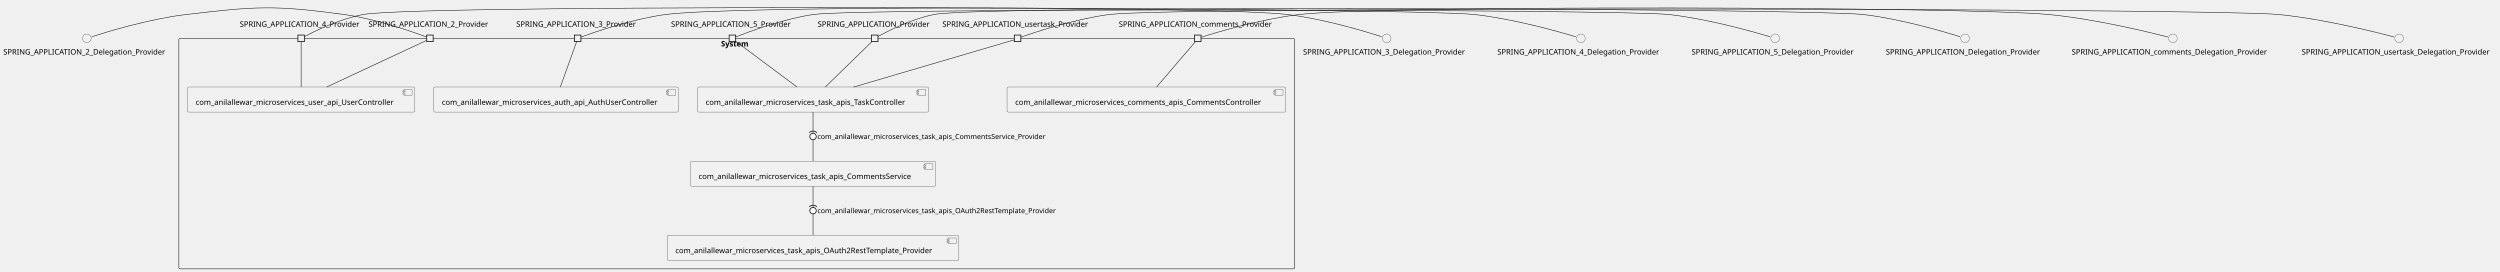
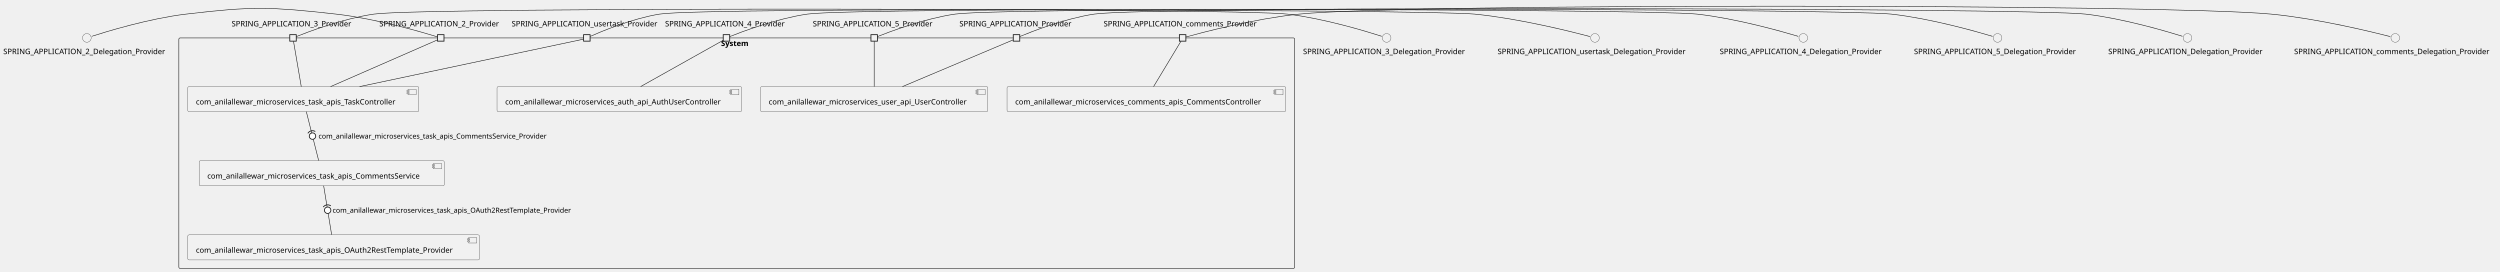
<svg xmlns="http://www.w3.org/2000/svg" xmlns:xlink="http://www.w3.org/1999/xlink" contentStyleType="text/css" height="502px" preserveAspectRatio="none" style="width:4620px;height:502px;background:#FFFFFF;" version="1.1" viewBox="0 0 4620 502" width="4620px" zoomAndPan="magnify">
  <defs />
  <g>
    <g id="cluster_System">
-       <rect fill="none" height="426" rx="2.5" ry="2.5" style="stroke:#181818;stroke-width:1.0;" width="2062" x="330.5" y="70.82" />
-       <text fill="#000000" font-family="sans-serif" font-size="14" font-weight="bold" lengthAdjust="spacing" textLength="58" x="1332.5" y="85.815">System</text>
+       <rect fill="none" height="426" rx="2.5" ry="2.5" style="stroke:#181818;stroke-width:1.0;" width="2062" x="330.5" y="70.06" />
+       <text fill="#000000" font-family="sans-serif" font-size="14" font-weight="bold" lengthAdjust="spacing" textLength="58" x="1332.5" y="85.055">System</text>
    </g>
    <g id="elem_com_anilallewar_microservices_auth_api_AuthUserController">
-       <a href="anilallewar-microservices-basics-spring-boot.repository#_S9aoefVNEe661ODsa5qgpA" target="_top" title="anilallewar-microservices-basics-spring-boot.repository#_S9aoefVNEe661ODsa5qgpA" xlink:actuate="onRequest" xlink:href="anilallewar-microservices-basics-spring-boot.repository#_S9aoefVNEe661ODsa5qgpA" xlink:show="new" xlink:title="anilallewar-microservices-basics-spring-boot.repository#_S9aoefVNEe661ODsa5qgpA" xlink:type="simple">
-         <rect fill="#F1F1F1" height="46.297" rx="2.5" ry="2.5" style="stroke:#181818;stroke-width:0.5;" width="452" x="801.5" y="160.82" />
-         <rect fill="#F1F1F1" height="10" style="stroke:#181818;stroke-width:0.5;" width="15" x="1233.5" y="165.82" />
-         <rect fill="#F1F1F1" height="2" style="stroke:#181818;stroke-width:0.5;" width="4" x="1231.5" y="167.82" />
-         <rect fill="#F1F1F1" height="2" style="stroke:#181818;stroke-width:0.5;" width="4" x="1231.5" y="171.82" />
-         <text fill="#000000" font-family="sans-serif" font-size="14" lengthAdjust="spacing" textLength="412" x="816.5" y="193.815">com_anilallewar_microservices_auth_api_AuthUserController</text>
+       <a href="anilallewar-microservices-basics-spring-boot.repository#_XT2q6vYWEe6rDoSWoe1wjw" target="_top" title="anilallewar-microservices-basics-spring-boot.repository#_XT2q6vYWEe6rDoSWoe1wjw" xlink:actuate="onRequest" xlink:href="anilallewar-microservices-basics-spring-boot.repository#_XT2q6vYWEe6rDoSWoe1wjw" xlink:show="new" xlink:title="anilallewar-microservices-basics-spring-boot.repository#_XT2q6vYWEe6rDoSWoe1wjw" xlink:type="simple">
+         <rect fill="#F1F1F1" height="46.297" rx="2.5" ry="2.5" style="stroke:#181818;stroke-width:0.5;" width="452" x="918.5" y="160.06" />
+         <rect fill="#F1F1F1" height="10" style="stroke:#181818;stroke-width:0.5;" width="15" x="1350.5" y="165.06" />
+         <rect fill="#F1F1F1" height="2" style="stroke:#181818;stroke-width:0.5;" width="4" x="1348.5" y="167.06" />
+         <rect fill="#F1F1F1" height="2" style="stroke:#181818;stroke-width:0.5;" width="4" x="1348.5" y="171.06" />
+         <text fill="#000000" font-family="sans-serif" font-size="14" lengthAdjust="spacing" textLength="412" x="933.5" y="193.055">com_anilallewar_microservices_auth_api_AuthUserController</text>
      </a>
    </g>
    <g id="elem_com_anilallewar_microservices_comments_apis_CommentsController">
-       <a href="anilallewar-microservices-basics-spring-boot.repository#_S9aoefVNEe661ODsa5qgpA" target="_top" title="anilallewar-microservices-basics-spring-boot.repository#_S9aoefVNEe661ODsa5qgpA" xlink:actuate="onRequest" xlink:href="anilallewar-microservices-basics-spring-boot.repository#_S9aoefVNEe661ODsa5qgpA" xlink:show="new" xlink:title="anilallewar-microservices-basics-spring-boot.repository#_S9aoefVNEe661ODsa5qgpA" xlink:type="simple">
-         <rect fill="#F1F1F1" height="46.297" rx="2.5" ry="2.5" style="stroke:#181818;stroke-width:0.5;" width="515" x="1861" y="160.82" />
-         <rect fill="#F1F1F1" height="10" style="stroke:#181818;stroke-width:0.5;" width="15" x="2356" y="165.82" />
-         <rect fill="#F1F1F1" height="2" style="stroke:#181818;stroke-width:0.5;" width="4" x="2354" y="167.82" />
-         <rect fill="#F1F1F1" height="2" style="stroke:#181818;stroke-width:0.5;" width="4" x="2354" y="171.82" />
-         <text fill="#000000" font-family="sans-serif" font-size="14" lengthAdjust="spacing" textLength="475" x="1876" y="193.815">com_anilallewar_microservices_comments_apis_CommentsController</text>
+       <a href="anilallewar-microservices-basics-spring-boot.repository#_XT2q6vYWEe6rDoSWoe1wjw" target="_top" title="anilallewar-microservices-basics-spring-boot.repository#_XT2q6vYWEe6rDoSWoe1wjw" xlink:actuate="onRequest" xlink:href="anilallewar-microservices-basics-spring-boot.repository#_XT2q6vYWEe6rDoSWoe1wjw" xlink:show="new" xlink:title="anilallewar-microservices-basics-spring-boot.repository#_XT2q6vYWEe6rDoSWoe1wjw" xlink:type="simple">
+         <rect fill="#F1F1F1" height="46.297" rx="2.5" ry="2.5" style="stroke:#181818;stroke-width:0.5;" width="515" x="1861" y="160.06" />
+         <rect fill="#F1F1F1" height="10" style="stroke:#181818;stroke-width:0.5;" width="15" x="2356" y="165.06" />
+         <rect fill="#F1F1F1" height="2" style="stroke:#181818;stroke-width:0.5;" width="4" x="2354" y="167.06" />
+         <rect fill="#F1F1F1" height="2" style="stroke:#181818;stroke-width:0.5;" width="4" x="2354" y="171.06" />
+         <text fill="#000000" font-family="sans-serif" font-size="14" lengthAdjust="spacing" textLength="475" x="1876" y="193.055">com_anilallewar_microservices_comments_apis_CommentsController</text>
      </a>
    </g>
    <g id="elem_com_anilallewar_microservices_task_apis_CommentsService">
-       <a href="anilallewar-microservices-basics-spring-boot.repository#_S9aoefVNEe661ODsa5qgpA" target="_top" title="anilallewar-microservices-basics-spring-boot.repository#_S9aoefVNEe661ODsa5qgpA" xlink:actuate="onRequest" xlink:href="anilallewar-microservices-basics-spring-boot.repository#_S9aoefVNEe661ODsa5qgpA" xlink:show="new" xlink:title="anilallewar-microservices-basics-spring-boot.repository#_S9aoefVNEe661ODsa5qgpA" xlink:type="simple">
-         <rect fill="#F1F1F1" height="46.297" rx="2.5" ry="2.5" style="stroke:#181818;stroke-width:0.5;" width="453" x="1276" y="297.82" />
-         <rect fill="#F1F1F1" height="10" style="stroke:#181818;stroke-width:0.5;" width="15" x="1709" y="302.82" />
-         <rect fill="#F1F1F1" height="2" style="stroke:#181818;stroke-width:0.5;" width="4" x="1707" y="304.82" />
-         <rect fill="#F1F1F1" height="2" style="stroke:#181818;stroke-width:0.5;" width="4" x="1707" y="308.82" />
-         <text fill="#000000" font-family="sans-serif" font-size="14" lengthAdjust="spacing" textLength="413" x="1291" y="330.815">com_anilallewar_microservices_task_apis_CommentsService</text>
+       <a href="anilallewar-microservices-basics-spring-boot.repository#_XT2q6vYWEe6rDoSWoe1wjw" target="_top" title="anilallewar-microservices-basics-spring-boot.repository#_XT2q6vYWEe6rDoSWoe1wjw" xlink:actuate="onRequest" xlink:href="anilallewar-microservices-basics-spring-boot.repository#_XT2q6vYWEe6rDoSWoe1wjw" xlink:show="new" xlink:title="anilallewar-microservices-basics-spring-boot.repository#_XT2q6vYWEe6rDoSWoe1wjw" xlink:type="simple">
+         <rect fill="#F1F1F1" height="46.297" rx="2.5" ry="2.5" style="stroke:#181818;stroke-width:0.5;" width="453" x="368" y="297.06" />
+         <rect fill="#F1F1F1" height="10" style="stroke:#181818;stroke-width:0.5;" width="15" x="801" y="302.06" />
+         <rect fill="#F1F1F1" height="2" style="stroke:#181818;stroke-width:0.5;" width="4" x="799" y="304.06" />
+         <rect fill="#F1F1F1" height="2" style="stroke:#181818;stroke-width:0.5;" width="4" x="799" y="308.06" />
+         <text fill="#000000" font-family="sans-serif" font-size="14" lengthAdjust="spacing" textLength="413" x="383" y="330.055">com_anilallewar_microservices_task_apis_CommentsService</text>
      </a>
    </g>
    <g id="elem_com_anilallewar_microservices_task_apis_OAuth2RestTemplate_Provider">
-       <a href="anilallewar-microservices-basics-spring-boot.repository#_S9aoefVNEe661ODsa5qgpA" target="_top" title="anilallewar-microservices-basics-spring-boot.repository#_S9aoefVNEe661ODsa5qgpA" xlink:actuate="onRequest" xlink:href="anilallewar-microservices-basics-spring-boot.repository#_S9aoefVNEe661ODsa5qgpA" xlink:show="new" xlink:title="anilallewar-microservices-basics-spring-boot.repository#_S9aoefVNEe661ODsa5qgpA" xlink:type="simple">
-         <rect fill="#F1F1F1" height="46.297" rx="2.5" ry="2.5" style="stroke:#181818;stroke-width:0.5;" width="539" x="1233" y="434.82" />
-         <rect fill="#F1F1F1" height="10" style="stroke:#181818;stroke-width:0.5;" width="15" x="1752" y="439.82" />
-         <rect fill="#F1F1F1" height="2" style="stroke:#181818;stroke-width:0.5;" width="4" x="1750" y="441.82" />
-         <rect fill="#F1F1F1" height="2" style="stroke:#181818;stroke-width:0.5;" width="4" x="1750" y="445.82" />
-         <text fill="#000000" font-family="sans-serif" font-size="14" lengthAdjust="spacing" textLength="499" x="1248" y="467.815">com_anilallewar_microservices_task_apis_OAuth2RestTemplate_Provider</text>
+       <a href="anilallewar-microservices-basics-spring-boot.repository#_XT2q6vYWEe6rDoSWoe1wjw" target="_top" title="anilallewar-microservices-basics-spring-boot.repository#_XT2q6vYWEe6rDoSWoe1wjw" xlink:actuate="onRequest" xlink:href="anilallewar-microservices-basics-spring-boot.repository#_XT2q6vYWEe6rDoSWoe1wjw" xlink:show="new" xlink:title="anilallewar-microservices-basics-spring-boot.repository#_XT2q6vYWEe6rDoSWoe1wjw" xlink:type="simple">
+         <rect fill="#F1F1F1" height="46.297" rx="2.5" ry="2.5" style="stroke:#181818;stroke-width:0.5;" width="539" x="347" y="434.06" />
+         <rect fill="#F1F1F1" height="10" style="stroke:#181818;stroke-width:0.5;" width="15" x="866" y="439.06" />
+         <rect fill="#F1F1F1" height="2" style="stroke:#181818;stroke-width:0.5;" width="4" x="864" y="441.06" />
+         <rect fill="#F1F1F1" height="2" style="stroke:#181818;stroke-width:0.5;" width="4" x="864" y="445.06" />
+         <text fill="#000000" font-family="sans-serif" font-size="14" lengthAdjust="spacing" textLength="499" x="362" y="467.055">com_anilallewar_microservices_task_apis_OAuth2RestTemplate_Provider</text>
      </a>
    </g>
    <g id="elem_com_anilallewar_microservices_task_apis_TaskController">
-       <a href="anilallewar-microservices-basics-spring-boot.repository#_S9aoefVNEe661ODsa5qgpA" target="_top" title="anilallewar-microservices-basics-spring-boot.repository#_S9aoefVNEe661ODsa5qgpA" xlink:actuate="onRequest" xlink:href="anilallewar-microservices-basics-spring-boot.repository#_S9aoefVNEe661ODsa5qgpA" xlink:show="new" xlink:title="anilallewar-microservices-basics-spring-boot.repository#_S9aoefVNEe661ODsa5qgpA" xlink:type="simple">
-         <rect fill="#F1F1F1" height="46.297" rx="2.5" ry="2.5" style="stroke:#181818;stroke-width:0.5;" width="427" x="1289" y="160.82" />
-         <rect fill="#F1F1F1" height="10" style="stroke:#181818;stroke-width:0.5;" width="15" x="1696" y="165.82" />
-         <rect fill="#F1F1F1" height="2" style="stroke:#181818;stroke-width:0.5;" width="4" x="1694" y="167.82" />
-         <rect fill="#F1F1F1" height="2" style="stroke:#181818;stroke-width:0.5;" width="4" x="1694" y="171.82" />
-         <text fill="#000000" font-family="sans-serif" font-size="14" lengthAdjust="spacing" textLength="387" x="1304" y="193.815">com_anilallewar_microservices_task_apis_TaskController</text>
+       <a href="anilallewar-microservices-basics-spring-boot.repository#_XT2q6vYWEe6rDoSWoe1wjw" target="_top" title="anilallewar-microservices-basics-spring-boot.repository#_XT2q6vYWEe6rDoSWoe1wjw" xlink:actuate="onRequest" xlink:href="anilallewar-microservices-basics-spring-boot.repository#_XT2q6vYWEe6rDoSWoe1wjw" xlink:show="new" xlink:title="anilallewar-microservices-basics-spring-boot.repository#_XT2q6vYWEe6rDoSWoe1wjw" xlink:type="simple">
+         <rect fill="#F1F1F1" height="46.297" rx="2.5" ry="2.5" style="stroke:#181818;stroke-width:0.5;" width="427" x="347" y="160.06" />
+         <rect fill="#F1F1F1" height="10" style="stroke:#181818;stroke-width:0.5;" width="15" x="754" y="165.06" />
+         <rect fill="#F1F1F1" height="2" style="stroke:#181818;stroke-width:0.5;" width="4" x="752" y="167.06" />
+         <rect fill="#F1F1F1" height="2" style="stroke:#181818;stroke-width:0.5;" width="4" x="752" y="171.06" />
+         <text fill="#000000" font-family="sans-serif" font-size="14" lengthAdjust="spacing" textLength="387" x="362" y="193.055">com_anilallewar_microservices_task_apis_TaskController</text>
      </a>
    </g>
    <g id="elem_com_anilallewar_microservices_user_api_UserController">
-       <a href="anilallewar-microservices-basics-spring-boot.repository#_S9aoefVNEe661ODsa5qgpA" target="_top" title="anilallewar-microservices-basics-spring-boot.repository#_S9aoefVNEe661ODsa5qgpA" xlink:actuate="onRequest" xlink:href="anilallewar-microservices-basics-spring-boot.repository#_S9aoefVNEe661ODsa5qgpA" xlink:show="new" xlink:title="anilallewar-microservices-basics-spring-boot.repository#_S9aoefVNEe661ODsa5qgpA" xlink:type="simple">
-         <rect fill="#F1F1F1" height="46.297" rx="2.5" ry="2.5" style="stroke:#181818;stroke-width:0.5;" width="420" x="346.5" y="160.82" />
-         <rect fill="#F1F1F1" height="10" style="stroke:#181818;stroke-width:0.5;" width="15" x="746.5" y="165.82" />
-         <rect fill="#F1F1F1" height="2" style="stroke:#181818;stroke-width:0.5;" width="4" x="744.5" y="167.82" />
-         <rect fill="#F1F1F1" height="2" style="stroke:#181818;stroke-width:0.5;" width="4" x="744.5" y="171.82" />
-         <text fill="#000000" font-family="sans-serif" font-size="14" lengthAdjust="spacing" textLength="380" x="361.5" y="193.815">com_anilallewar_microservices_user_api_UserController</text>
+       <a href="anilallewar-microservices-basics-spring-boot.repository#_XT2q6vYWEe6rDoSWoe1wjw" target="_top" title="anilallewar-microservices-basics-spring-boot.repository#_XT2q6vYWEe6rDoSWoe1wjw" xlink:actuate="onRequest" xlink:href="anilallewar-microservices-basics-spring-boot.repository#_XT2q6vYWEe6rDoSWoe1wjw" xlink:show="new" xlink:title="anilallewar-microservices-basics-spring-boot.repository#_XT2q6vYWEe6rDoSWoe1wjw" xlink:type="simple">
+         <rect fill="#F1F1F1" height="46.297" rx="2.5" ry="2.5" style="stroke:#181818;stroke-width:0.5;" width="420" x="1405.5" y="160.06" />
+         <rect fill="#F1F1F1" height="10" style="stroke:#181818;stroke-width:0.5;" width="15" x="1805.5" y="165.06" />
+         <rect fill="#F1F1F1" height="2" style="stroke:#181818;stroke-width:0.5;" width="4" x="1803.5" y="167.06" />
+         <rect fill="#F1F1F1" height="2" style="stroke:#181818;stroke-width:0.5;" width="4" x="1803.5" y="171.06" />
+         <text fill="#000000" font-family="sans-serif" font-size="14" lengthAdjust="spacing" textLength="380" x="1420.5" y="193.055">com_anilallewar_microservices_user_api_UserController</text>
      </a>
    </g>
-     <text fill="#000000" font-family="sans-serif" font-size="14" lengthAdjust="spacing" textLength="227" x="681" y="49.518">SPRING_APPLICATION_2_Provider</text>
-     <rect fill="#F1F1F1" height="12" style="stroke:#181818;stroke-width:1.5;" width="12" x="788.5" y="64.82" />
-     <text fill="#000000" font-family="sans-serif" font-size="14" lengthAdjust="spacing" textLength="227" x="954" y="49.518">SPRING_APPLICATION_3_Provider</text>
-     <rect fill="#F1F1F1" height="12" style="stroke:#181818;stroke-width:1.5;" width="12" x="1061.5" y="64.82" />
-     <text fill="#000000" font-family="sans-serif" font-size="14" lengthAdjust="spacing" textLength="227" x="443" y="49.518">SPRING_APPLICATION_4_Provider</text>
-     <rect fill="#F1F1F1" height="12" style="stroke:#181818;stroke-width:1.5;" width="12" x="550.5" y="64.82" />
-     <text fill="#000000" font-family="sans-serif" font-size="14" lengthAdjust="spacing" textLength="227" x="1240" y="49.518">SPRING_APPLICATION_5_Provider</text>
-     <rect fill="#F1F1F1" height="12" style="stroke:#181818;stroke-width:1.5;" width="12" x="1347.5" y="64.82" />
-     <text fill="#000000" font-family="sans-serif" font-size="14" lengthAdjust="spacing" textLength="211" x="1511" y="49.518">SPRING_APPLICATION_Provider</text>
-     <rect fill="#F1F1F1" height="12" style="stroke:#181818;stroke-width:1.5;" width="12" x="1610.5" y="64.82" />
-     <text fill="#000000" font-family="sans-serif" font-size="14" lengthAdjust="spacing" textLength="292" x="2067.5" y="49.518">SPRING_APPLICATION_comments_Provider</text>
-     <rect fill="#F1F1F1" height="12" style="stroke:#181818;stroke-width:1.5;" width="12" x="2207.5" y="64.82" />
-     <text fill="#000000" font-family="sans-serif" font-size="14" lengthAdjust="spacing" textLength="278" x="1741.5" y="49.518">SPRING_APPLICATION_usertask_Provider</text>
-     <rect fill="#F1F1F1" height="12" style="stroke:#181818;stroke-width:1.5;" width="12" x="1874.5" y="64.82" />
+     <text fill="#000000" font-family="sans-serif" font-size="14" lengthAdjust="spacing" textLength="227" x="701" y="48.758">SPRING_APPLICATION_2_Provider</text>
+     <rect fill="#F1F1F1" height="12" style="stroke:#181818;stroke-width:1.5;" width="12" x="808.5" y="64.06" />
+     <text fill="#000000" font-family="sans-serif" font-size="14" lengthAdjust="spacing" textLength="227" x="428" y="48.758">SPRING_APPLICATION_3_Provider</text>
+     <rect fill="#F1F1F1" height="12" style="stroke:#181818;stroke-width:1.5;" width="12" x="535.5" y="64.06" />
+     <text fill="#000000" font-family="sans-serif" font-size="14" lengthAdjust="spacing" textLength="227" x="1229" y="48.758">SPRING_APPLICATION_4_Provider</text>
+     <rect fill="#F1F1F1" height="12" style="stroke:#181818;stroke-width:1.5;" width="12" x="1336.5" y="64.06" />
+     <text fill="#000000" font-family="sans-serif" font-size="14" lengthAdjust="spacing" textLength="227" x="1502" y="48.758">SPRING_APPLICATION_5_Provider</text>
+     <rect fill="#F1F1F1" height="12" style="stroke:#181818;stroke-width:1.5;" width="12" x="1609.5" y="64.06" />
+     <text fill="#000000" font-family="sans-serif" font-size="14" lengthAdjust="spacing" textLength="211" x="1773" y="48.758">SPRING_APPLICATION_Provider</text>
+     <rect fill="#F1F1F1" height="12" style="stroke:#181818;stroke-width:1.5;" width="12" x="1872.5" y="64.06" />
+     <text fill="#000000" font-family="sans-serif" font-size="14" lengthAdjust="spacing" textLength="292" x="2039.5" y="48.758">SPRING_APPLICATION_comments_Provider</text>
+     <rect fill="#F1F1F1" height="12" style="stroke:#181818;stroke-width:1.5;" width="12" x="2179.5" y="64.06" />
+     <text fill="#000000" font-family="sans-serif" font-size="14" lengthAdjust="spacing" textLength="278" x="945.5" y="48.758">SPRING_APPLICATION_usertask_Provider</text>
+     <rect fill="#F1F1F1" height="12" style="stroke:#181818;stroke-width:1.5;" width="12" x="1078.5" y="64.06" />
    <g id="elem_SPRING_APPLICATION_2_Delegation_Provider">
-       <ellipse cx="160.5" cy="70.82" fill="#F1F1F1" rx="8" ry="8" style="stroke:#181818;stroke-width:0.5;" />
-       <text fill="#000000" font-family="sans-serif" font-size="14" lengthAdjust="spacing" textLength="309" x="6" y="100.815">SPRING_APPLICATION_2_Delegation_Provider</text>
+       <ellipse cx="160.5" cy="70.06" fill="#F1F1F1" rx="8" ry="8" style="stroke:#181818;stroke-width:0.5;" />
+       <text fill="#000000" font-family="sans-serif" font-size="14" lengthAdjust="spacing" textLength="309" x="6" y="100.055">SPRING_APPLICATION_2_Delegation_Provider</text>
    </g>
    <g id="elem_SPRING_APPLICATION_3_Delegation_Provider">
-       <ellipse cx="2562.5" cy="70.82" fill="#F1F1F1" rx="8" ry="8" style="stroke:#181818;stroke-width:0.5;" />
-       <text fill="#000000" font-family="sans-serif" font-size="14" lengthAdjust="spacing" textLength="309" x="2408" y="100.815">SPRING_APPLICATION_3_Delegation_Provider</text>
+       <ellipse cx="2562.5" cy="70.06" fill="#F1F1F1" rx="8" ry="8" style="stroke:#181818;stroke-width:0.5;" />
+       <text fill="#000000" font-family="sans-serif" font-size="14" lengthAdjust="spacing" textLength="309" x="2408" y="100.055">SPRING_APPLICATION_3_Delegation_Provider</text>
    </g>
    <g id="elem_SPRING_APPLICATION_4_Delegation_Provider">
-       <ellipse cx="2921.5" cy="70.82" fill="#F1F1F1" rx="8" ry="8" style="stroke:#181818;stroke-width:0.5;" />
-       <text fill="#000000" font-family="sans-serif" font-size="14" lengthAdjust="spacing" textLength="309" x="2767" y="100.815">SPRING_APPLICATION_4_Delegation_Provider</text>
+       <ellipse cx="3332.5" cy="70.06" fill="#F1F1F1" rx="8" ry="8" style="stroke:#181818;stroke-width:0.5;" />
+       <text fill="#000000" font-family="sans-serif" font-size="14" lengthAdjust="spacing" textLength="309" x="3178" y="100.055">SPRING_APPLICATION_4_Delegation_Provider</text>
    </g>
    <g id="elem_SPRING_APPLICATION_5_Delegation_Provider">
-       <ellipse cx="3280.5" cy="70.82" fill="#F1F1F1" rx="8" ry="8" style="stroke:#181818;stroke-width:0.5;" />
-       <text fill="#000000" font-family="sans-serif" font-size="14" lengthAdjust="spacing" textLength="309" x="3126" y="100.815">SPRING_APPLICATION_5_Delegation_Provider</text>
+       <ellipse cx="3691.5" cy="70.06" fill="#F1F1F1" rx="8" ry="8" style="stroke:#181818;stroke-width:0.5;" />
+       <text fill="#000000" font-family="sans-serif" font-size="14" lengthAdjust="spacing" textLength="309" x="3537" y="100.055">SPRING_APPLICATION_5_Delegation_Provider</text>
    </g>
    <g id="elem_SPRING_APPLICATION_Delegation_Provider">
-       <ellipse cx="3631.5" cy="70.82" fill="#F1F1F1" rx="8" ry="8" style="stroke:#181818;stroke-width:0.5;" />
-       <text fill="#000000" font-family="sans-serif" font-size="14" lengthAdjust="spacing" textLength="293" x="3485" y="100.815">SPRING_APPLICATION_Delegation_Provider</text>
+       <ellipse cx="4042.5" cy="70.06" fill="#F1F1F1" rx="8" ry="8" style="stroke:#181818;stroke-width:0.5;" />
+       <text fill="#000000" font-family="sans-serif" font-size="14" lengthAdjust="spacing" textLength="293" x="3896" y="100.055">SPRING_APPLICATION_Delegation_Provider</text>
    </g>
    <g id="elem_SPRING_APPLICATION_comments_Delegation_Provider">
-       <ellipse cx="4015.5" cy="70.82" fill="#F1F1F1" rx="8" ry="8" style="stroke:#181818;stroke-width:0.5;" />
-       <text fill="#000000" font-family="sans-serif" font-size="14" lengthAdjust="spacing" textLength="374" x="3828.5" y="100.815">SPRING_APPLICATION_comments_Delegation_Provider</text>
+       <ellipse cx="4426.5" cy="70.06" fill="#F1F1F1" rx="8" ry="8" style="stroke:#181818;stroke-width:0.5;" />
+       <text fill="#000000" font-family="sans-serif" font-size="14" lengthAdjust="spacing" textLength="374" x="4239.5" y="100.055">SPRING_APPLICATION_comments_Delegation_Provider</text>
    </g>
    <g id="elem_SPRING_APPLICATION_usertask_Delegation_Provider">
-       <ellipse cx="4433.5" cy="70.82" fill="#F1F1F1" rx="8" ry="8" style="stroke:#181818;stroke-width:0.5;" />
-       <text fill="#000000" font-family="sans-serif" font-size="14" lengthAdjust="spacing" textLength="360" x="4253.5" y="100.815">SPRING_APPLICATION_usertask_Delegation_Provider</text>
+       <ellipse cx="2947.5" cy="70.06" fill="#F1F1F1" rx="8" ry="8" style="stroke:#181818;stroke-width:0.5;" />
+       <text fill="#000000" font-family="sans-serif" font-size="14" lengthAdjust="spacing" textLength="360" x="2767.5" y="100.055">SPRING_APPLICATION_usertask_Delegation_Provider</text>
    </g>
    <g id="link_SPRING_APPLICATION_2_Delegation_Provider_SPRING_APPLICATION_2_Provider">
-       <path d="M169.53,67.85 C195.97,59.33 275.68,34.9 344,26.82 C472.88,11.58 507.41,9.3 636,26.82 C696.84,35.11 767.28,60.51 788.29,68.43 " fill="none" id="SPRING_APPLICATION_2_Delegation_Provider-SPRING_APPLICATION_2_Provider" style="stroke:#181818;stroke-width:1.0;" />
+       <path d="M169.53,67.09 C195.97,58.57 275.68,34.14 344,26.06 C466.26,11.61 498.66,12.33 621,26.06 C695.98,34.48 784.28,60.69 808.24,68.1 " fill="none" id="SPRING_APPLICATION_2_Delegation_Provider-SPRING_APPLICATION_2_Provider" style="stroke:#181818;stroke-width:1.0;" />
    </g>
-     <g id="link_SPRING_APPLICATION_2_Provider_com_anilallewar_microservices_user_api_UserController">
-       <path d="M788.38,74.68 C762.91,86.55 663.91,132.73 603.8,160.76 " fill="none" id="SPRING_APPLICATION_2_Provider-com_anilallewar_microservices_user_api_UserController" style="stroke:#181818;stroke-width:1.0;" />
+     <g id="link_SPRING_APPLICATION_2_Provider_com_anilallewar_microservices_task_apis_TaskController">
+       <path d="M808.22,73.8 C781.45,85.51 675.24,131.92 610.9,160.03 " fill="none" id="SPRING_APPLICATION_2_Provider-com_anilallewar_microservices_task_apis_TaskController" style="stroke:#181818;stroke-width:1.0;" />
    </g>
    <g id="link_SPRING_APPLICATION_3_Delegation_Provider_SPRING_APPLICATION_3_Provider">
-       <path d="M2553.47,67.85 C2527.03,59.33 2447.32,34.9 2379,26.82 C2252.22,11.83 1356.55,9.99 1230,26.82 C1167.42,35.14 1094.76,60.75 1073.58,68.54 " fill="none" id="SPRING_APPLICATION_3_Delegation_Provider-SPRING_APPLICATION_3_Provider" style="stroke:#181818;stroke-width:1.0;" />
+       <path d="M2553.47,67.09 C2527.03,58.57 2447.32,34.14 2379,26.06 C2285.87,15.05 783.82,12.68 691,26.06 C633.69,34.32 567.73,59.52 547.62,67.56 " fill="none" id="SPRING_APPLICATION_3_Delegation_Provider-SPRING_APPLICATION_3_Provider" style="stroke:#181818;stroke-width:1.0;" />
    </g>
-     <g id="link_SPRING_APPLICATION_3_Provider_com_anilallewar_microservices_auth_api_AuthUserController">
-       <path d="M1065.68,76.88 C1060.42,91.47 1044.99,134.28 1035.44,160.8 " fill="none" id="SPRING_APPLICATION_3_Provider-com_anilallewar_microservices_auth_api_AuthUserController" style="stroke:#181818;stroke-width:1.0;" />
+     <g id="link_SPRING_APPLICATION_3_Provider_com_anilallewar_microservices_task_apis_TaskController">
+       <path d="M542.37,76.12 C544.86,90.71 552.19,133.52 556.73,160.04 " fill="none" id="SPRING_APPLICATION_3_Provider-com_anilallewar_microservices_task_apis_TaskController" style="stroke:#181818;stroke-width:1.0;" />
    </g>
    <g id="link_SPRING_APPLICATION_4_Delegation_Provider_SPRING_APPLICATION_4_Provider">
-       <path d="M2912.22,67.97 C2884.27,59.56 2798.32,34.93 2725,26.82 C2611.58,14.28 783.2,6 671,26.82 C627.66,34.86 579.55,58.67 562.72,67.48 " fill="none" id="SPRING_APPLICATION_4_Delegation_Provider-SPRING_APPLICATION_4_Provider" style="stroke:#181818;stroke-width:1.0;" />
+       <path d="M3323.22,67.21 C3295.27,58.8 3209.32,34.17 3136,26.06 C3045.22,16.02 1582.4,13.03 1492,26.06 C1434.69,34.32 1368.73,59.52 1348.62,67.56 " fill="none" id="SPRING_APPLICATION_4_Delegation_Provider-SPRING_APPLICATION_4_Provider" style="stroke:#181818;stroke-width:1.0;" />
    </g>
-     <g id="link_SPRING_APPLICATION_4_Provider_com_anilallewar_microservices_user_api_UserController">
-       <path d="M556.5,76.88 C556.5,91.47 556.5,134.28 556.5,160.8 " fill="none" id="SPRING_APPLICATION_4_Provider-com_anilallewar_microservices_user_api_UserController" style="stroke:#181818;stroke-width:1.0;" />
+     <g id="link_SPRING_APPLICATION_4_Provider_com_anilallewar_microservices_auth_api_AuthUserController">
+       <path d="M1336.36,74.5 C1313.64,87.24 1233.17,132.35 1183.95,159.94 " fill="none" id="SPRING_APPLICATION_4_Provider-com_anilallewar_microservices_auth_api_AuthUserController" style="stroke:#181818;stroke-width:1.0;" />
    </g>
    <g id="link_SPRING_APPLICATION_5_Delegation_Provider_SPRING_APPLICATION_5_Provider">
-       <path d="M3271.22,67.97 C3243.27,59.56 3157.32,34.93 3084,26.82 C2996.7,17.17 1589.94,14.29 1503,26.82 C1445.69,35.08 1379.73,60.28 1359.62,68.32 " fill="none" id="SPRING_APPLICATION_5_Delegation_Provider-SPRING_APPLICATION_5_Provider" style="stroke:#181818;stroke-width:1.0;" />
+       <path d="M3682.22,67.21 C3654.27,58.8 3568.32,34.17 3495,26.06 C3399.47,15.5 1860.13,12.35 1765,26.06 C1707.69,34.32 1641.73,59.52 1621.62,67.56 " fill="none" id="SPRING_APPLICATION_5_Delegation_Provider-SPRING_APPLICATION_5_Provider" style="stroke:#181818;stroke-width:1.0;" />
    </g>
-     <g id="link_SPRING_APPLICATION_5_Provider_com_anilallewar_microservices_task_apis_TaskController">
-       <path d="M1359.53,76.31 C1378.31,90.3 1436.7,133.8 1472.79,160.68 " fill="none" id="SPRING_APPLICATION_5_Provider-com_anilallewar_microservices_task_apis_TaskController" style="stroke:#181818;stroke-width:1.0;" />
+     <g id="link_SPRING_APPLICATION_5_Provider_com_anilallewar_microservices_user_api_UserController">
+       <path d="M1615.5,76.12 C1615.5,90.71 1615.5,133.52 1615.5,160.04 " fill="none" id="SPRING_APPLICATION_5_Provider-com_anilallewar_microservices_user_api_UserController" style="stroke:#181818;stroke-width:1.0;" />
    </g>
    <g id="link_SPRING_APPLICATION_Delegation_Provider_SPRING_APPLICATION_Provider">
-       <path d="M3622.22,67.85 C3595.04,59.33 3513.11,34.89 3443,26.82 C3348.24,15.91 1819.65,8.71 1726,26.82 C1684.56,34.83 1638.91,58.44 1622.66,67.36 " fill="none" id="SPRING_APPLICATION_Delegation_Provider-SPRING_APPLICATION_Provider" style="stroke:#181818;stroke-width:1.0;" />
+       <path d="M4033.22,67.09 C4006.04,58.57 3924.11,34.13 3854,26.06 C3752.89,14.42 2122.65,10.98 2022,26.06 C1967.11,34.29 1904.22,59.28 1884.64,67.45 " fill="none" id="SPRING_APPLICATION_Delegation_Provider-SPRING_APPLICATION_Provider" style="stroke:#181818;stroke-width:1.0;" />
    </g>
-     <g id="link_SPRING_APPLICATION_Provider_com_anilallewar_microservices_task_apis_TaskController">
-       <path d="M1611.31,76.88 C1596.32,91.47 1552.36,134.28 1525.12,160.8 " fill="none" id="SPRING_APPLICATION_Provider-com_anilallewar_microservices_task_apis_TaskController" style="stroke:#181818;stroke-width:1.0;" />
+     <g id="link_SPRING_APPLICATION_Provider_com_anilallewar_microservices_user_api_UserController">
+       <path d="M1872,73.8 C1844.27,85.51 1734.3,131.92 1667.69,160.03 " fill="none" id="SPRING_APPLICATION_Provider-com_anilallewar_microservices_user_api_UserController" style="stroke:#181818;stroke-width:1.0;" />
    </g>
    <g id="link_SPRING_APPLICATION_comments_Delegation_Provider_SPRING_APPLICATION_comments_Provider">
-       <path d="M4006.41,68.43 C3975.69,60.5 3872.83,35.07 3786,26.82 C3632.8,12.27 2553.87,9.12 2401,26.82 C2328.26,35.24 2242.76,61.45 2219.56,68.86 " fill="none" id="SPRING_APPLICATION_comments_Delegation_Provider-SPRING_APPLICATION_comments_Provider" style="stroke:#181818;stroke-width:1.0;" />
+       <path d="M4417.41,67.67 C4386.69,59.74 4283.83,34.31 4197,26.06 C3998.34,7.19 2599.54,6 2401,26.06 C2317.04,34.54 2217.44,61.17 2191.77,68.29 " fill="none" id="SPRING_APPLICATION_comments_Delegation_Provider-SPRING_APPLICATION_comments_Provider" style="stroke:#181818;stroke-width:1.0;" />
    </g>
    <g id="link_SPRING_APPLICATION_comments_Provider_com_anilallewar_microservices_comments_apis_CommentsController">
-       <path d="M2209.17,76.88 C2196.68,91.47 2160.05,134.28 2137.35,160.8 " fill="none" id="SPRING_APPLICATION_comments_Provider-com_anilallewar_microservices_comments_apis_CommentsController" style="stroke:#181818;stroke-width:1.0;" />
+       <path d="M2182.45,76.12 C2173.64,90.71 2147.8,133.52 2131.79,160.04 " fill="none" id="SPRING_APPLICATION_comments_Provider-com_anilallewar_microservices_comments_apis_CommentsController" style="stroke:#181818;stroke-width:1.0;" />
    </g>
    <g id="link_SPRING_APPLICATION_usertask_Delegation_Provider_SPRING_APPLICATION_usertask_Provider">
-       <path d="M4424.27,68.32 C4394,60.26 4294.86,35.03 4211,26.82 C4091.52,15.12 2169.09,11.62 2050,26.82 C1984.56,35.18 1908.27,60.98 1886.55,68.65 " fill="none" id="SPRING_APPLICATION_usertask_Delegation_Provider-SPRING_APPLICATION_usertask_Provider" style="stroke:#181818;stroke-width:1.0;" />
+       <path d="M2938.27,67.56 C2908,59.5 2808.86,34.27 2725,26.06 C2641.73,17.91 1301.62,12.89 1219,26.06 C1167.81,34.22 1109.63,58.82 1090.76,67.22 " fill="none" id="SPRING_APPLICATION_usertask_Delegation_Provider-SPRING_APPLICATION_usertask_Provider" style="stroke:#181818;stroke-width:1.0;" />
    </g>
    <g id="link_SPRING_APPLICATION_usertask_Provider_com_anilallewar_microservices_task_apis_TaskController">
-       <path d="M1874.25,73.65 C1840.32,83.62 1676.03,131.86 1577.57,160.78 " fill="none" id="SPRING_APPLICATION_usertask_Provider-com_anilallewar_microservices_task_apis_TaskController" style="stroke:#181818;stroke-width:1.0;" />
+       <path d="M1078.25,72.38 C1037.2,81.08 803.55,130.57 664.54,160.02 " fill="none" id="SPRING_APPLICATION_usertask_Provider-com_anilallewar_microservices_task_apis_TaskController" style="stroke:#181818;stroke-width:1.0;" />
    </g>
    <g id="link_com_anilallewar_microservices_task_apis_TaskController_com_anilallewar_microservices_task_apis_CommentsService">
-       <path d="M1502.5,207.11 C1502.5,232.13 1502.5,272.47 1502.5,297.49 " fill="none" id="com_anilallewar_microservices_task_apis_TaskController-com_anilallewar_microservices_task_apis_CommentsService" style="stroke:#181818;stroke-width:1.0;" />
-       <text fill="#000000" font-family="sans-serif" font-size="13" lengthAdjust="spacing" textLength="447" x="1510.5" y="256.887">com_anilallewar_microservices_task_apis_CommentsService_Provider</text>
-       <path d="M1509.571,245.229 A10,10 0 0 0 1495.429 245.229" fill="none" style="stroke:#181818;stroke-width:1.5;" />
-       <ellipse cx="1502.5" cy="252.3" fill="#FFFFFF" rx="6" ry="6" style="stroke:#181818;stroke-width:1.5;" />
+       <path d="M566.11,206.35 C572.41,231.37 582.57,271.71 588.88,296.73 " fill="none" id="com_anilallewar_microservices_task_apis_TaskController-com_anilallewar_microservices_task_apis_CommentsService" style="stroke:#181818;stroke-width:1.0;" />
+       <text fill="#000000" font-family="sans-serif" font-size="13" lengthAdjust="spacing" textLength="447" x="588.5" y="256.127">com_anilallewar_microservices_task_apis_CommentsService_Provider</text>
+       <path d="M582.621,242.956 A10,10 0 0 0 568.907 246.411" fill="none" style="stroke:#181818;stroke-width:1.5;" />
+       <ellipse cx="577.491" cy="251.54" fill="#FFFFFF" rx="6" ry="6" style="stroke:#181818;stroke-width:1.5;" />
    </g>
    <g id="link_com_anilallewar_microservices_task_apis_CommentsService_com_anilallewar_microservices_task_apis_OAuth2RestTemplate_Provider">
-       <path d="M1502.5,344.11 C1502.5,369.13 1502.5,409.47 1502.5,434.49 " fill="none" id="com_anilallewar_microservices_task_apis_CommentsService-com_anilallewar_microservices_task_apis_OAuth2RestTemplate_Provider" style="stroke:#181818;stroke-width:1.0;" />
-       <text fill="#000000" font-family="sans-serif" font-size="13" lengthAdjust="spacing" textLength="465" x="1510.5" y="393.887">com_anilallewar_microservices_task_apis_OAuth2RestTemplate_Provider</text>
-       <path d="M1509.571,382.229 A10,10 0 0 0 1495.429 382.229" fill="none" style="stroke:#181818;stroke-width:1.5;" />
-       <ellipse cx="1502.5" cy="389.3" fill="#FFFFFF" rx="6" ry="6" style="stroke:#181818;stroke-width:1.5;" />
+       <path d="M598.13,343.35 C602.21,368.37 608.78,408.71 612.86,433.73 " fill="none" id="com_anilallewar_microservices_task_apis_CommentsService-com_anilallewar_microservices_task_apis_OAuth2RestTemplate_Provider" style="stroke:#181818;stroke-width:1.0;" />
+       <text fill="#000000" font-family="sans-serif" font-size="13" lengthAdjust="spacing" textLength="465" x="614.5" y="393.127">com_anilallewar_microservices_task_apis_OAuth2RestTemplate_Provider</text>
+       <path d="M611.337,380.424 A10,10 0 0 0 597.379 382.698" fill="none" style="stroke:#181818;stroke-width:1.5;" />
+       <ellipse cx="605.495" cy="388.54" fill="#FFFFFF" rx="6" ry="6" style="stroke:#181818;stroke-width:1.5;" />
    </g>
  </g>
</svg>
